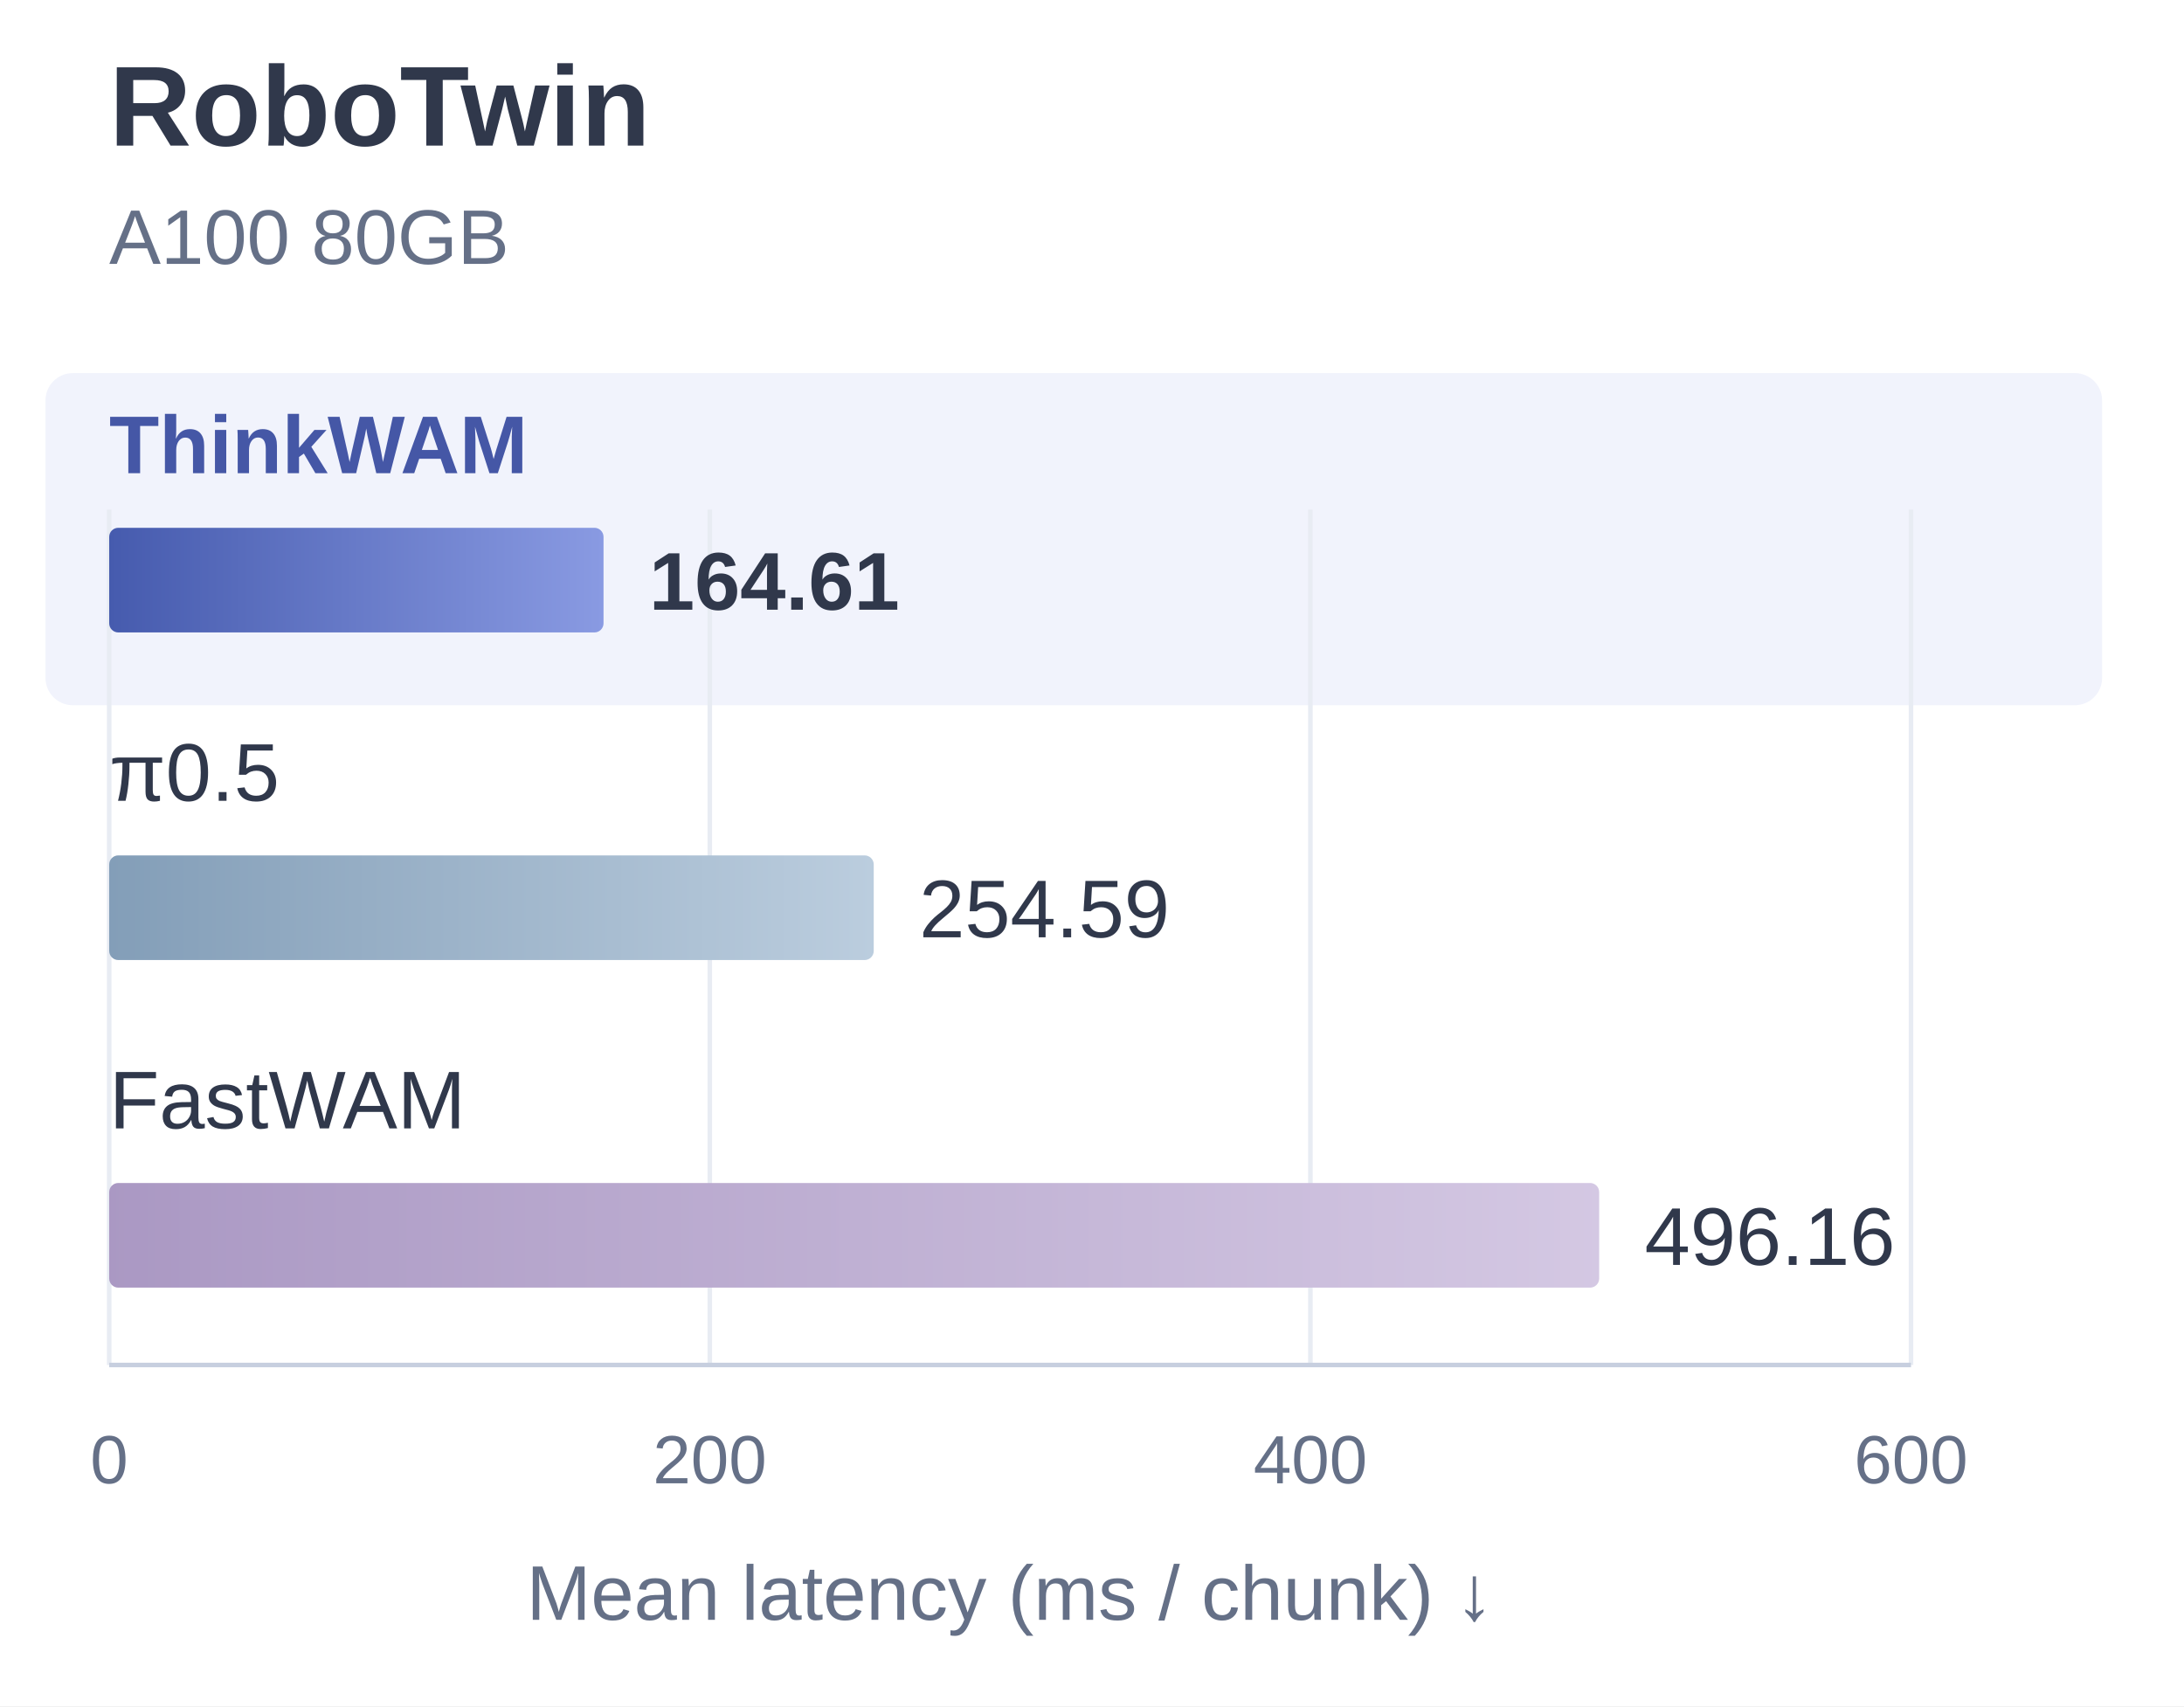
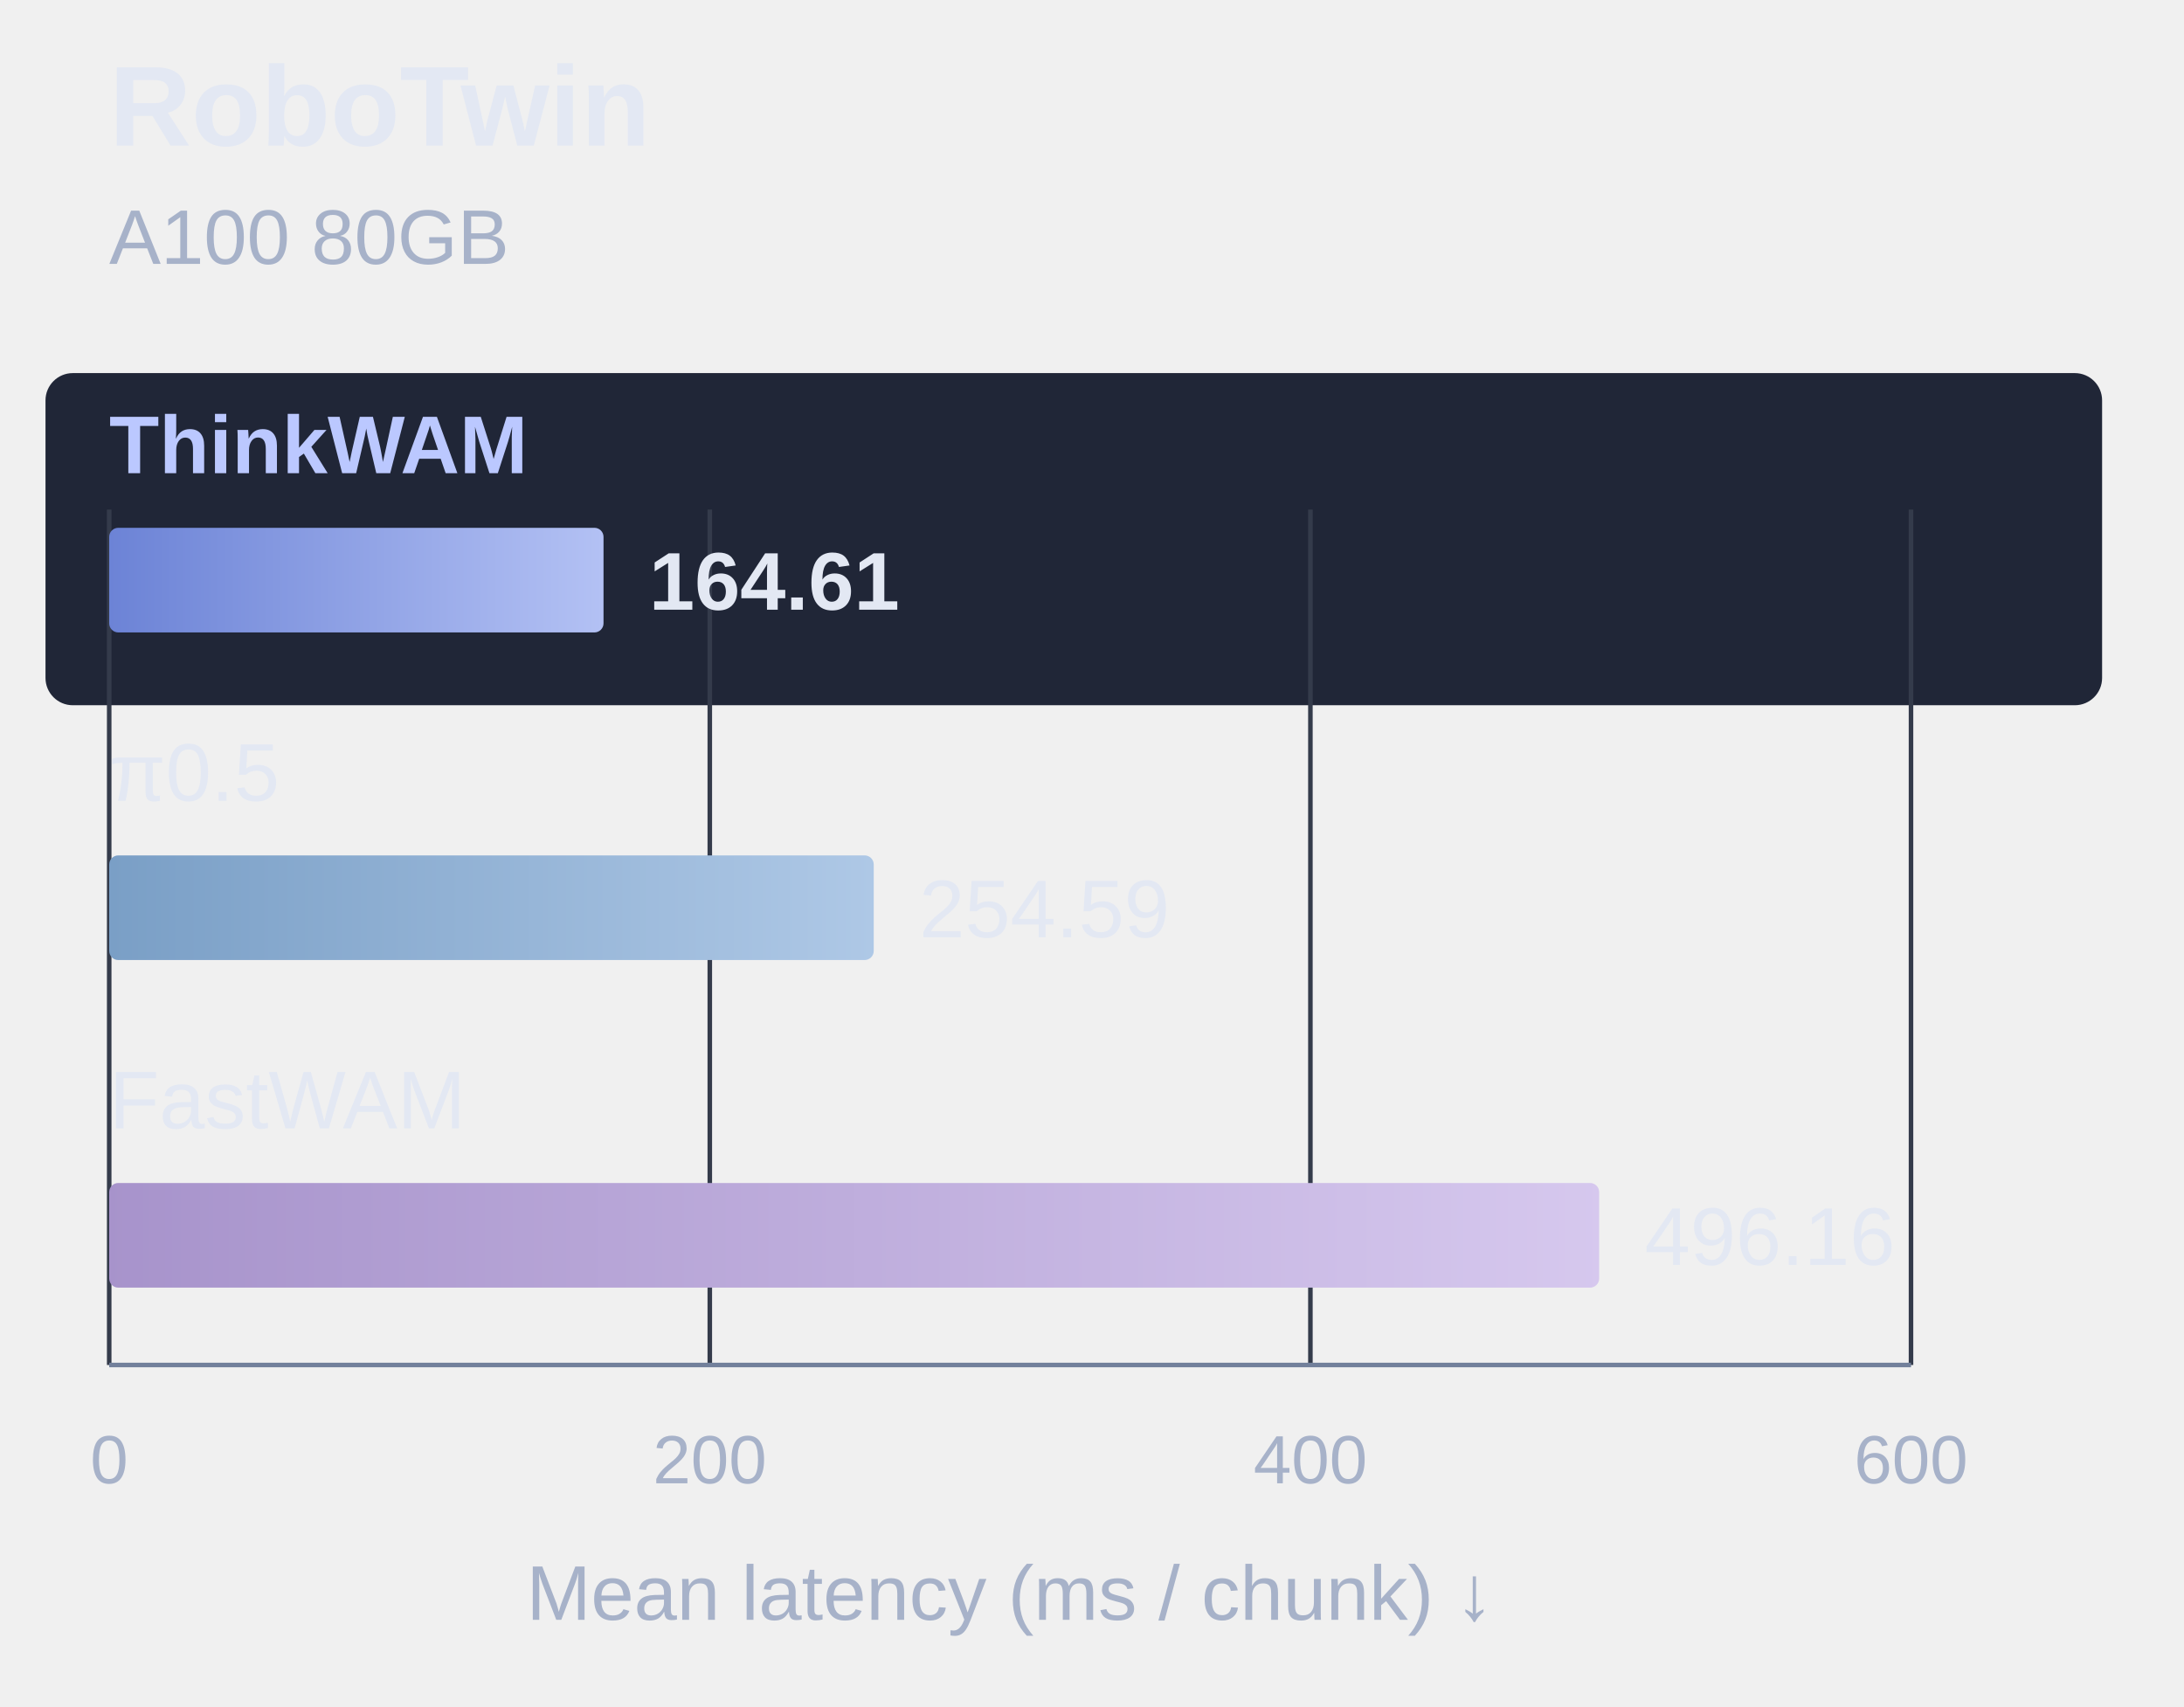
<svg xmlns="http://www.w3.org/2000/svg" width="480" height="375" viewBox="0 0 480 375" role="img" aria-labelledby="chart-title chart-desc">
  <defs>
    <linearGradient id="bar-ours" x1="0" y1="0" x2="1" y2="0">
-       <stop offset="0" stop-color="#465BAE" />
-       <stop offset="1" stop-color="#899AE2" />
+       <stop offset="0" stop-color="#6C83D6" />
+       <stop offset="1" stop-color="#B3C1F4" />
    </linearGradient>
    <linearGradient id="bar-pi" x1="0" y1="0" x2="1" y2="0">
-       <stop offset="0" stop-color="#839EB8" />
-       <stop offset="1" stop-color="#BBCDDE" />
+       <stop offset="0" stop-color="#7A9FC6" />
+       <stop offset="1" stop-color="#AEC8E6" />
    </linearGradient>
    <linearGradient id="bar-fast" x1="0" y1="0" x2="1" y2="0">
-       <stop offset="0" stop-color="#AA98C3" />
-       <stop offset="1" stop-color="#D4C8E3" />
+       <stop offset="0" stop-color="#A793CB" />
+       <stop offset="1" stop-color="#D6C8EE" />
    </linearGradient>
  </defs>
  <style>text{font-family:Arial,Helvetica,sans-serif;font-variant-numeric:tabular-nums}</style>
-   <rect width="480" height="375" fill="#FFFFFF" />
-   <text x="24" y="32" font-size="25" font-weight="650" fill="#30384B" text-anchor="start">RoboTwin</text>
-   <text x="24" y="58" font-size="17" font-weight="400" fill="#657087" text-anchor="start">A100 80GB</text>
-   <rect x="10" y="82" width="452" height="73" rx="6" fill="#F1F3FC" />
-   <line x1="24" y1="112" x2="24" y2="300" stroke="#E8ECF3" stroke-width="1" />
-   <text x="24" y="326" font-size="15" font-weight="400" fill="#657087" text-anchor="middle">0</text>
-   <line x1="156" y1="112" x2="156" y2="300" stroke="#E8ECF3" stroke-width="1" />
-   <text x="156" y="326" font-size="15" font-weight="400" fill="#657087" text-anchor="middle">200</text>
-   <line x1="288" y1="112" x2="288" y2="300" stroke="#E8ECF3" stroke-width="1" />
-   <text x="288" y="326" font-size="15" font-weight="400" fill="#657087" text-anchor="middle">400</text>
-   <line x1="420" y1="112" x2="420" y2="300" stroke="#E8ECF3" stroke-width="1" />
-   <text x="420" y="326" font-size="15" font-weight="400" fill="#657087" text-anchor="middle">600</text>
-   <text x="24" y="104" font-size="18" font-weight="650" fill="#4557A6" text-anchor="start">ThinkWAM</text>
+   <rect width="480" height="375" fill="none" />
+   <text x="24" y="32" font-size="25" font-weight="650" fill="#E3E8F3" text-anchor="start">RoboTwin</text>
+   <text x="24" y="58" font-size="17" font-weight="400" fill="#A7B2C9" text-anchor="start">A100 80GB</text>
+   <rect x="10" y="82" width="452" height="73" rx="6" fill="#202637" />
+   <line x1="24" y1="112" x2="24" y2="300" stroke="#343B4B" stroke-width="1" />
+   <text x="24" y="326" font-size="15" font-weight="400" fill="#A7B2C9" text-anchor="middle">0</text>
+   <line x1="156" y1="112" x2="156" y2="300" stroke="#343B4B" stroke-width="1" />
+   <text x="156" y="326" font-size="15" font-weight="400" fill="#A7B2C9" text-anchor="middle">200</text>
+   <line x1="288" y1="112" x2="288" y2="300" stroke="#343B4B" stroke-width="1" />
+   <text x="288" y="326" font-size="15" font-weight="400" fill="#A7B2C9" text-anchor="middle">400</text>
+   <line x1="420" y1="112" x2="420" y2="300" stroke="#343B4B" stroke-width="1" />
+   <text x="420" y="326" font-size="15" font-weight="400" fill="#A7B2C9" text-anchor="middle">600</text>
+   <text x="24" y="104" font-size="18" font-weight="650" fill="#BBC8FF" text-anchor="start">ThinkWAM</text>
  <rect data-method="ThinkWAM" data-value="164.61" x="24" y="116" width="108.643" height="23" rx="2" fill="url(#bar-ours)" />
-   <text x="142.643" y="134" font-size="18" font-weight="650" fill="#30384B" text-anchor="start">164.61</text>
-   <text x="24" y="176" font-size="18" font-weight="400" fill="#30384B" text-anchor="start">π0.5</text>
+   <text x="142.643" y="134" font-size="18" font-weight="650" fill="#E3E8F3" text-anchor="start">164.61</text>
+   <text x="24" y="176" font-size="18" font-weight="400" fill="#E3E8F3" text-anchor="start">π0.5</text>
  <rect data-method="π0.5" data-value="254.59" x="24" y="188" width="168.029" height="23" rx="2" fill="url(#bar-pi)" />
-   <text x="202.029" y="206" font-size="18" font-weight="400" fill="#30384B" text-anchor="start">254.59</text>
-   <text x="24" y="248" font-size="18" font-weight="400" fill="#30384B" text-anchor="start">FastWAM</text>
+   <text x="202.029" y="206" font-size="18" font-weight="400" fill="#E3E8F3" text-anchor="start">254.59</text>
+   <text x="24" y="248" font-size="18" font-weight="400" fill="#E3E8F3" text-anchor="start">FastWAM</text>
  <rect data-method="FastWAM" data-value="496.16" x="24" y="260" width="327.466" height="23" rx="2" fill="url(#bar-fast)" />
-   <text x="361.466" y="278" font-size="18" font-weight="400" fill="#30384B" text-anchor="start">496.16</text>
-   <line x1="24" y1="300" x2="420" y2="300" stroke="#C7CFDF" stroke-width="1" />
-   <text x="222" y="356" font-size="17" font-weight="400" fill="#657087" text-anchor="middle">Mean latency (ms / chunk) ↓</text>
+   <text x="361.466" y="278" font-size="18" font-weight="400" fill="#E3E8F3" text-anchor="start">496.16</text>
+   <line x1="24" y1="300" x2="420" y2="300" stroke="#72809B" stroke-width="1" />
+   <text x="222" y="356" font-size="17" font-weight="400" fill="#A7B2C9" text-anchor="middle">Mean latency (ms / chunk) ↓</text>
</svg>
